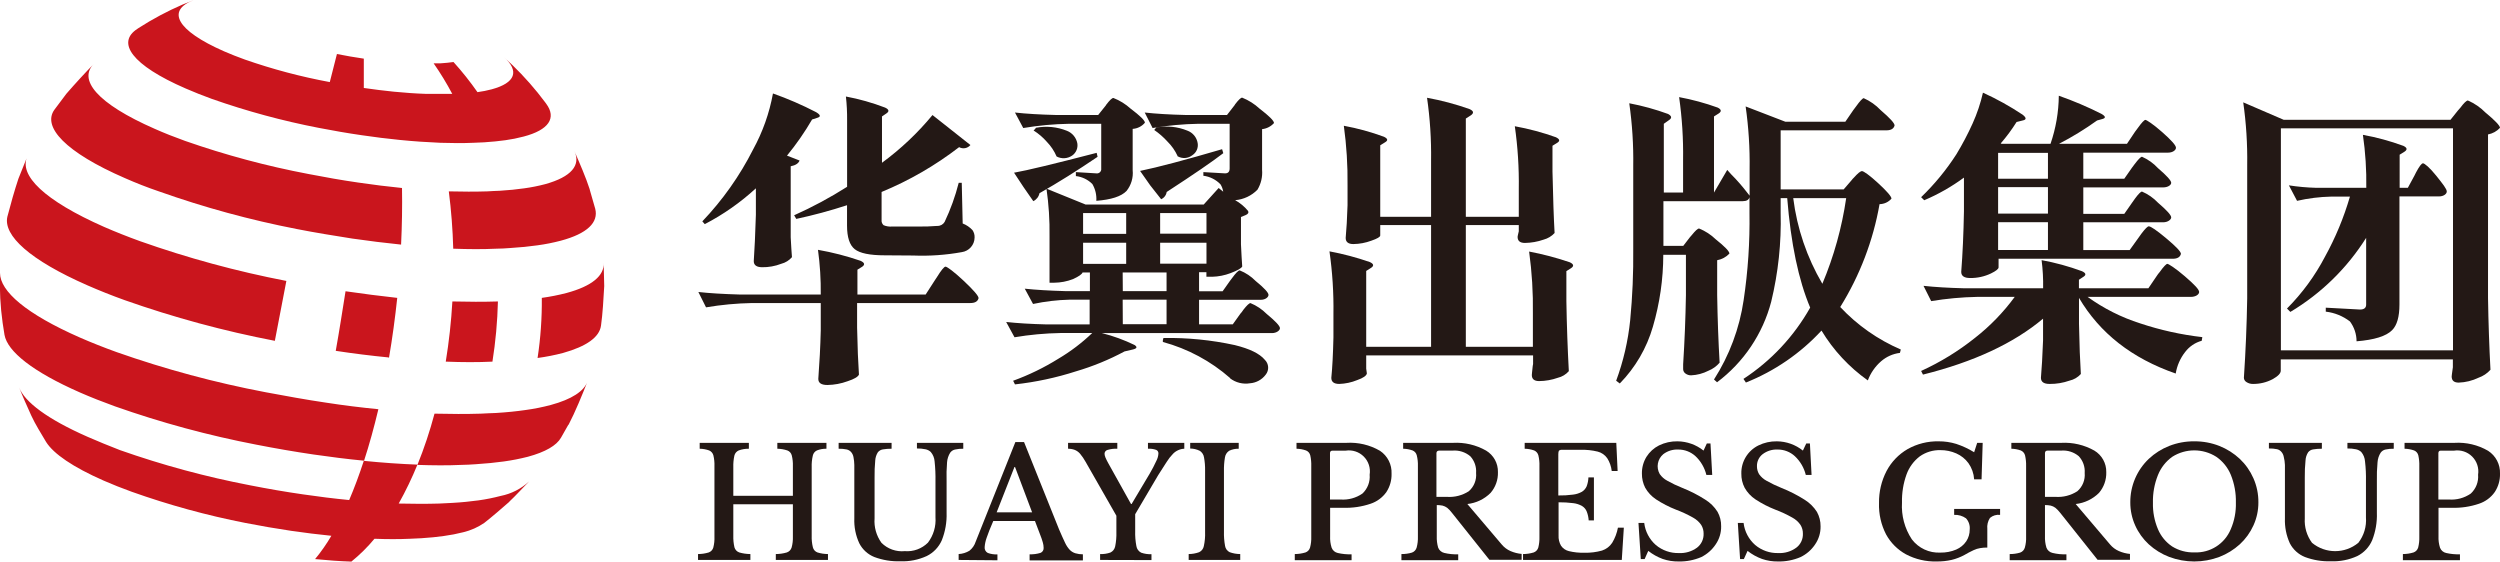
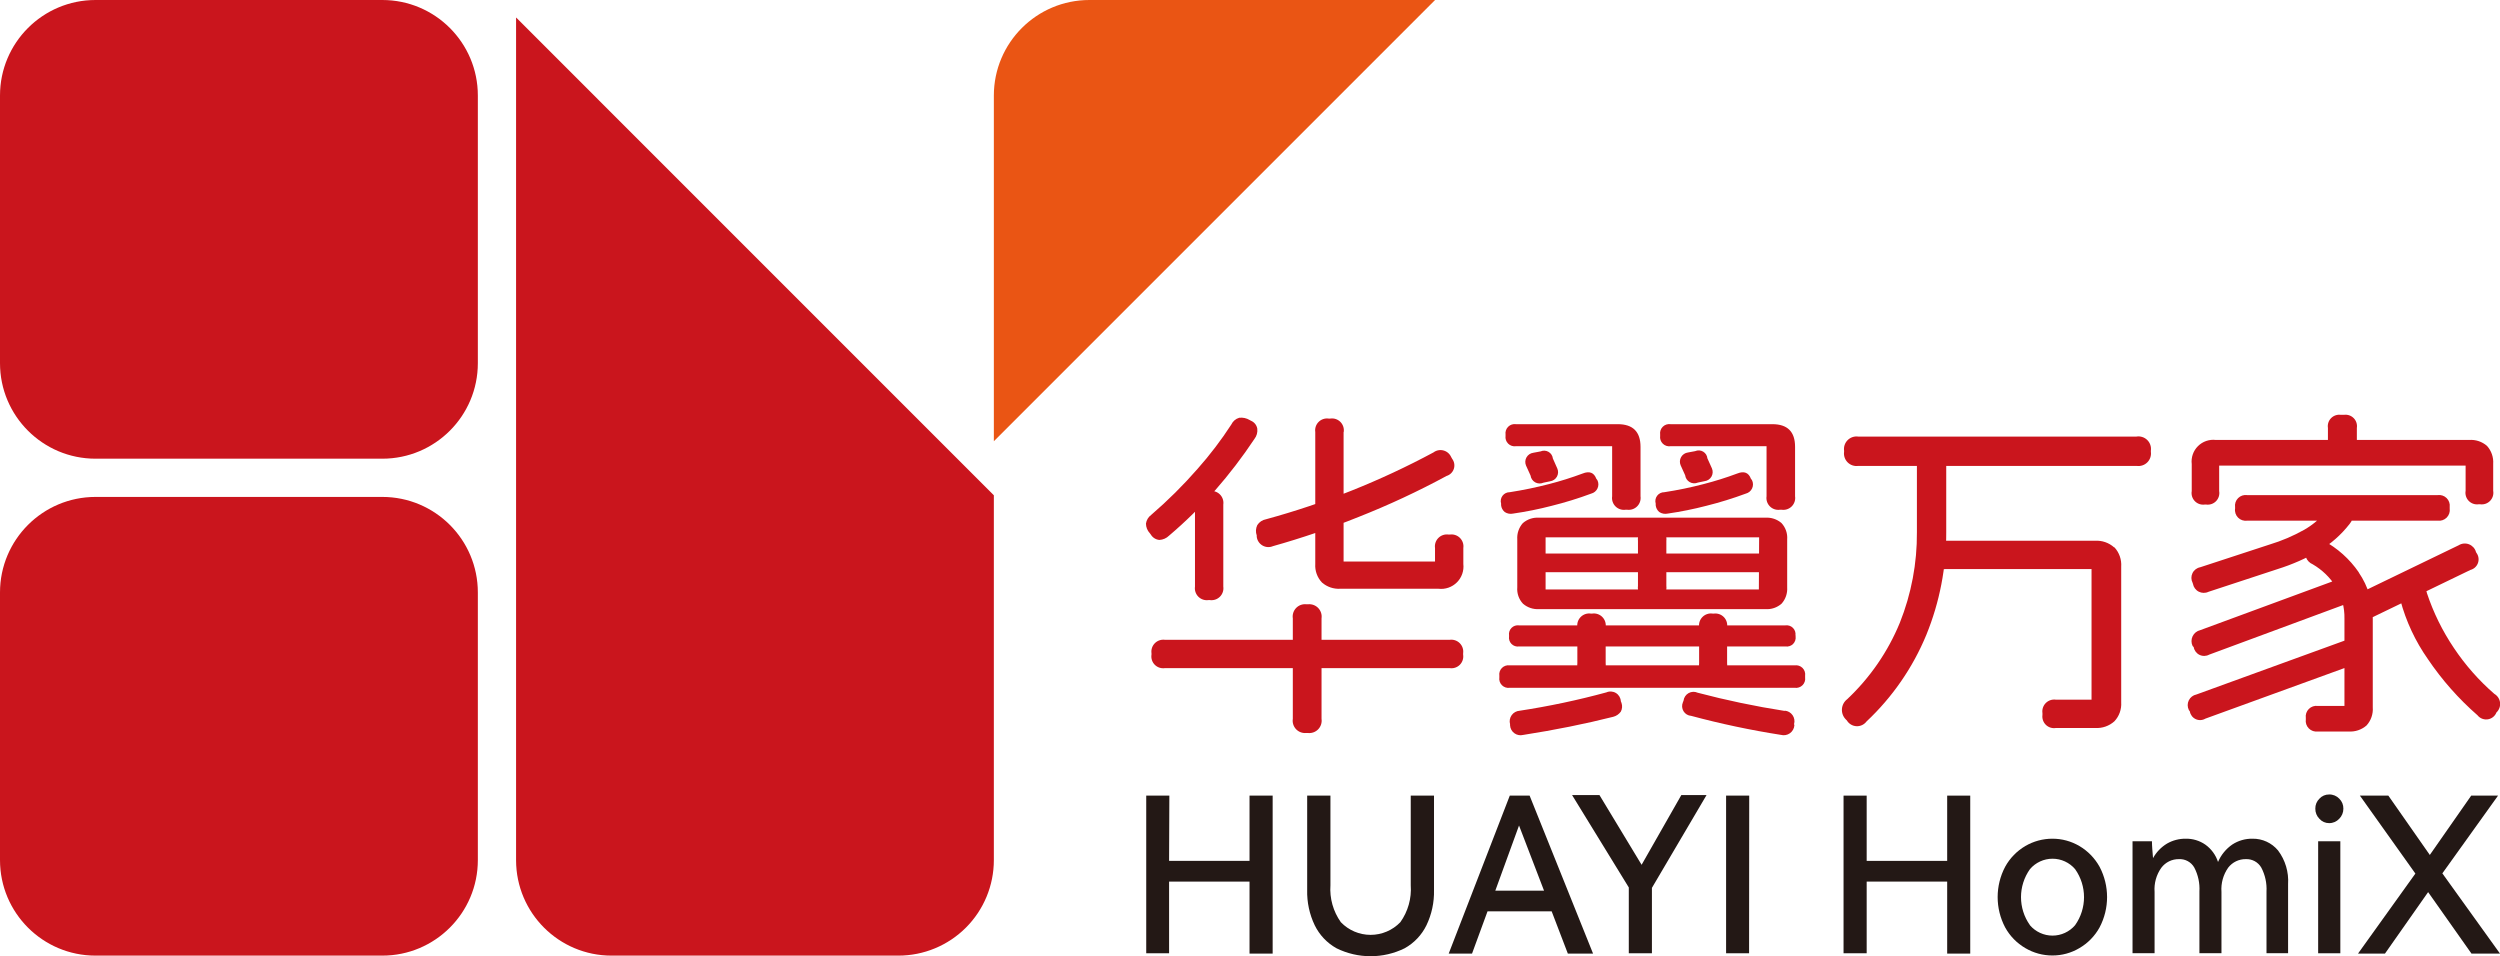
- <svg xmlns="http://www.w3.org/2000/svg" viewBox="0 0 377.67 84.82">
+ <svg xmlns="http://www.w3.org/2000/svg" viewBox="0 0 370.78 141.73">
  <defs>
-     <style>.cls-1{fill:#ca151d;}.cls-2{fill:#231815;}</style>
+     <style>.cls-1{fill:#ca151d;}.cls-2{fill:#ea5514;}.cls-3{fill:#231815;}</style>
  </defs>
  <g id="图层_2" data-name="图层 2">
    <g id="图层_1-2" data-name="图层 1">
-       <path class="cls-1" d="M58.72,54c-2.64-.26-5.33-.59-8-1,.54-3,1-6,1.48-9,2.63.39,5.25.71,7.81,1-.32,3-.73,6.06-1.25,9.08M91.28,43.25l-.09-3.55c.13,1.93-1.75,3.52-5.6,4.56a32.56,32.56,0,0,1-3.74.74,56.6,56.6,0,0,1-.64,9.08,32,32,0,0,0,3.85-.76c3.56-1,5.48-2.38,5.73-4.11s.39-4.17.49-6M74.39,54.64a68.24,68.24,0,0,0,.83-9.1c-2.18.07-4.48.06-6.88,0a87.76,87.76,0,0,1-1,9.09c2.47.1,4.84.11,7.07,0M55,69.59c.78-2.39,1.5-5,2.16-7.77-2.61-.26-5.27-.58-7.95-1-3-.44-6.05-1-9.05-1.56A154.84,154.84,0,0,1,17.64,53.2Q14.7,52.14,12.09,51C3.94,47.42,0,44,0,41.23v.08a43.64,43.64,0,0,0,.4,7.48l.28,1.8c.45,2.5,4.24,5.56,11.42,8.71,1.65.72,3.42,1.42,5.28,2.09a148.71,148.71,0,0,0,21.37,5.79c2.86.56,5.75,1.06,8.61,1.48,2.55.37,5.09.69,7.57.93m22,6.2c.94-.86,2.07-2.13,3-3.06a8.82,8.82,0,0,1-4.3,2.19,28.9,28.9,0,0,1-3.34.67c-1.19.16-2.5.3-3.93.38l-2,.1c-1.94.06-4,.05-6.13,0a52.73,52.73,0,0,0,2.83-5.88c-2.6-.1-5.32-.29-8.1-.57-.7,2.14-1.44,4.12-2.21,5.92-2.28-.22-4.62-.51-7-.86-2.64-.38-5.3-.84-7.94-1.36A136.63,136.63,0,0,1,18.13,68Q15.55,67,13.26,66c-6.1-2.68-9.54-5.28-10.37-7.47.5,1.3,1.27,3,1.84,4.26s1.56,2.83,2.25,4c1.12,1.76,4,3.76,8.69,5.82,1.32.58,2.74,1.14,4.23,1.68A120,120,0,0,0,37.07,79c2.3.45,4.62.85,6.91,1.19,2.05.3,4.09.55,6.08.75a26.89,26.89,0,0,1-2.46,3.52c1.88.19,3.72.32,5.48.38a24.62,24.62,0,0,0,3.49-3.45c1.86.07,3.65.08,5.34,0l1.73-.08c1.25-.08,2.39-.19,3.42-.34A25.34,25.34,0,0,0,70,80.4,9.51,9.51,0,0,0,73.15,79c1.18-.92,2.69-2.23,3.82-3.22M89.09,28.61c-.57-1.78-1.57-4.07-2.32-5.79,1,2.14-.45,3.9-4.41,5a26.71,26.71,0,0,1-3.16.63c-1.12.16-2.36.29-3.72.37-.61,0-1.24.07-1.88.09-1.84.06-3.78.05-5.8,0a86.31,86.31,0,0,1,.67,8.66c2.26.08,4.43.1,6.48,0,.72,0,1.41-.05,2.1-.1,1.51-.09,2.9-.23,4.15-.41a29.18,29.18,0,0,0,3.52-.7c4-1.07,5.72-2.76,5.2-4.82l-.83-2.89m-3.2,35.52c1-1.9,2.08-4.56,2.87-6.56-.52,1.48-2.38,2.71-5.56,3.57a31.24,31.24,0,0,1-3.81.76c-1.36.2-2.85.35-4.49.45-.73,0-1.49.08-2.26.1-2.21.07-4.56.06-7,0a65.59,65.59,0,0,1-2.58,7.74c2.32.08,4.55.1,6.65,0,.73,0,1.45-.06,2.15-.1,1.56-.1,3-.24,4.27-.42A33.07,33.07,0,0,0,79.75,69c2.65-.72,4.33-1.7,5-2.88l1.1-1.94M41.53,51.44c.57-3,1.15-6,1.73-9a153.77,153.77,0,0,1-22.09-6c-1.91-.69-3.74-1.42-5.44-2.16-9.06-4-12.9-7.8-11.61-10.62L2.78,27c-.57,1.7-1.22,4-1.67,5.75-.63,2.83,3.38,6.53,12.11,10.36,1.76.77,3.63,1.52,5.61,2.23a157.86,157.86,0,0,0,22.7,6.15M60.59,37c.14-2.94.19-5.82.14-8.6-2.17-.22-4.38-.49-6.6-.82-2.5-.36-5-.8-7.51-1.29a129.58,129.58,0,0,1-18.65-5c-1.62-.58-3.16-1.19-4.6-1.83-8.7-3.81-11.69-7.46-9.11-9.89-1.32,1.33-3,3.17-4.23,4.59l-1.8,2.4C6.34,19.15,9.86,23,18.9,26.92c1.61.71,3.33,1.39,5.13,2A145,145,0,0,0,44.84,34.6c2.79.55,5.6,1,8.38,1.44,2.49.36,5,.67,7.37.91M77.44,9.86,76.12,8.62c2.38,2.12,1.75,3.9-1.83,4.87a17.17,17.17,0,0,1-2.16.43,46.32,46.32,0,0,0-3.62-4.55c-.61.09-1.28.15-2,.2l-1,0a43.85,43.85,0,0,1,2.81,4.61c-1.26,0-2.59,0-4,0-1.55-.05-3.18-.17-4.84-.33-1.48-.15-3-.34-4.52-.56,0-1.57,0-3.05,0-4.43-1.35-.2-2.71-.43-4.06-.7-.35,1.32-.71,2.74-1.08,4.24A87.23,87.23,0,0,1,37,9c-1.11-.4-2.17-.82-3.16-1.25-7.22-3.17-8.7-6.17-4.6-7.72L27.6.68a46.35,46.35,0,0,0-6.66,3.55l-.19.13c-3.21,2.08-.83,5.48,7.28,9q1.88.82,4,1.59a114,114,0,0,0,16.14,4.37c2.16.42,4.34.8,6.5,1.11,1.93.29,3.84.52,5.72.71,2.1.21,4.15.35,6.12.43,1.75.06,3.43.07,5,0l1.63-.07c1.18-.08,2.25-.18,3.22-.32a22.81,22.81,0,0,0,2.74-.55c3.82-1,5-2.81,3.42-4.95l-.13-.18a46.64,46.64,0,0,0-5-5.69" />
-       <path class="cls-2" d="M125,58.16c-.92,0-1.38-.3-1.38-.92.18-2.4.31-4.84.37-7.3V45.78h-10.4a46.7,46.7,0,0,0-6.93.65l-1.16-2.32c1.7.19,3.74.31,6.15.38h12.34a45.94,45.94,0,0,0-.42-6.75A42.08,42.08,0,0,1,130,39.4c.61.28.7.57.27.88l-.74.46v3.75h10.31l1.34-2.08c.09-.13.22-.31.37-.56.65-1.05,1.08-1.57,1.29-1.57s1.22.71,2.73,2.13,2.26,2.29,2.26,2.63c-.12.49-.53.74-1.24.74H129.48v3.7c.06,3,.16,5.36.28,7.11q-.22.51-1.71,1A9.26,9.26,0,0,1,125,58.16Zm-9.84-17.79c-.86,0-1.29-.31-1.29-.92q.18-2.6.32-7v-4a35.81,35.81,0,0,1-7.72,5.41l-.37-.42a45.49,45.49,0,0,0,7.67-10.86,28,28,0,0,0,3-8.46,51.26,51.26,0,0,1,6.51,2.82q1,.6.24.84l-.84.27a41.28,41.28,0,0,1-3.79,5.46l1.9.74c-.16.43-.6.72-1.34.87v9.29c0,.37,0,.85,0,1.44.07,1.32.13,2.31.19,3a3.18,3.18,0,0,1-1.62,1A7.73,7.73,0,0,1,115.11,40.37Zm18.49-1.8q-3.37,0-4.53-.93c-.77-.61-1.16-1.8-1.16-3.55V31a75.83,75.83,0,0,1-7.67,2.07l-.32-.55a62.37,62.37,0,0,0,8-4.3V18.19a29.91,29.91,0,0,0-.18-3.61,34.25,34.25,0,0,1,5.91,1.67c.59.27.67.57.23.87l-.69.47v7a42.4,42.4,0,0,0,7.63-7.21l5.73,4.53a1.36,1.36,0,0,1-1.71.32A51.1,51.1,0,0,1,133.18,29v4.21a.93.93,0,0,0,.3.81,2.69,2.69,0,0,0,1.32.2h3.7a29.91,29.91,0,0,0,3.09-.09,1.23,1.23,0,0,0,1.11-.6,32.17,32.17,0,0,0,2.13-5.91h.46l.14,6.14a4,4,0,0,1,1.48,1,1.81,1.81,0,0,1,.32,1.11,2.25,2.25,0,0,1-1.94,2.22,33.58,33.58,0,0,1-7.35.51Z" />
-       <path class="cls-2" d="M153.33,58.07l-.28-.55a36.5,36.5,0,0,0,6.84-3.33A28.09,28.09,0,0,0,165,50.31h-4.81a46.64,46.64,0,0,0-6.93.64L152,48.64q2.53.28,6.14.37h6.47V45.27H161.6a30.07,30.07,0,0,0-5.54.65l-1.25-2.31q2.53.27,6.15.37h3.69V41.16h-1.11c-.09.27-.57.6-1.43,1a8.09,8.09,0,0,1-2.86.55h-.7v-7a45.27,45.27,0,0,0-.46-7.21L164,30.9h17.84l2.26-2.5.69.56a3,3,0,0,0-.41-1.11,4.34,4.34,0,0,0-2.59-1.3V26l3.28.19c.46,0,.69-.25.69-.74V18.7h-4.71a46.64,46.64,0,0,0-6.93.64L172.93,17q2.53.28,6.14.37h6.29l1-1.29a1.61,1.61,0,0,0,.23-.33c.49-.64.85-1,1.06-1a8.6,8.6,0,0,1,2.64,1.67c1.45,1.11,2.17,1.83,2.17,2.17a2.83,2.83,0,0,1-1.8.92v6.15a5,5,0,0,1-.7,3,5.33,5.33,0,0,1-3.37,1.58,6.77,6.77,0,0,1,1.94,1.61c.16.28,0,.5-.37.65l-.69.28v2.59c0,.4,0,.91,0,1.52.07,1.48.13,2.61.19,3.37-.15.28-.74.61-1.76,1a8.41,8.41,0,0,1-2.77.55h-.88v-.69h-1.11V44h3.56l1.11-1.57a3.91,3.91,0,0,1,.32-.42c.56-.77.94-1.16,1.16-1.16a7,7,0,0,1,2.4,1.6c1.3,1.06,1.94,1.76,1.94,2.1s-.47.74-1.15.74h-9.34V49h5.09l1.15-1.61a4.11,4.11,0,0,0,.46-.6c.53-.68.88-1,1.07-1a7.47,7.47,0,0,1,2.45,1.64c1.32,1.09,2,1.81,2,2.15s-.52.74-1.2.74H166.46a25.6,25.6,0,0,1,4.94,1.8c.46.31.36.54-.32.69l-1.2.28a38.53,38.53,0,0,1-7.31,3A47,47,0,0,1,153.33,58.07Zm2.77-27.68-1.48-2.13-1.43-2.17q2.91-.51,12.48-3l.14.6q-4.58,3.11-8.78,5.5A1.7,1.7,0,0,1,156.1,30.39Zm9.52-.05a4.45,4.45,0,0,0-.6-2.54,4.17,4.17,0,0,0-2.49-1.2V26l3.09.19a.65.65,0,0,0,.74-.74V18.7h-4.85a46.64,46.64,0,0,0-6.93.64L153.33,17q2.53.28,6.15.37h6.42l1-1.25a1.48,1.48,0,0,0,.23-.32c.5-.65.85-1,1.07-1a8.49,8.49,0,0,1,2.61,1.62c1.43,1.08,2.15,1.78,2.15,2.12a2.64,2.64,0,0,1-1.85.93v6.24a4.33,4.33,0,0,1-.93,3.14C169.38,29.68,167.87,30.16,165.62,30.34Zm-6-6.7a7.33,7.33,0,0,0-1.48-2.22,9.08,9.08,0,0,0-2-1.71l.19-.18.18-.23a8.32,8.32,0,0,1,4.67.46,2.54,2.54,0,0,1,1.57,1.89,1.88,1.88,0,0,1-.78,1.85A2.27,2.27,0,0,1,159.62,23.64Zm4,11.69h6.51V32.19h-6.51Zm0,4.53h6.51V36.67h-6.51Zm6,4.12h6.61V41.16H169.6Zm0,5h6.61V45.27H169.6Zm5.78-18.9L173.76,28l-1.53-2.18q4-.82,12.39-3.28l.18.6Q182.4,25,176.25,29A1.44,1.44,0,0,1,175.38,30.11Zm2.49-6.52a7.32,7.32,0,0,0-1.52-2.17,11.3,11.3,0,0,0-2-1.75l.14-.19.18-.18a8.24,8.24,0,0,1,4.67.46,2.42,2.42,0,0,1,1.57,1.89,1.81,1.81,0,0,1-.78,1.81A2,2,0,0,1,177.87,23.59Zm-2.63,11.74h7V32.19h-7Zm0,4.53h7V36.67h-7Zm10.58,17.29a25.55,25.55,0,0,0-10.17-5.46l0-.27.09-.33a47.08,47.08,0,0,1,10.77,1.07q3.38.83,4.53,2.21a1.67,1.67,0,0,1,.14,2.27,3.26,3.26,0,0,1-2.36,1.29A3.91,3.91,0,0,1,185.82,57.15Z" />
-       <path class="cls-2" d="M202.32,58c-.8,0-1.2-.31-1.2-.92q.23-2.27.32-6.11V47.44a60.46,60.46,0,0,0-.6-9.47,42.08,42.08,0,0,1,6.1,1.62c.59.27.65.57.19.87l-.74.47V52.39h9.8V34h-7.68v1.57c0,.22-.44.48-1.34.79a8.08,8.08,0,0,1-2.72.51c-.77,0-1.16-.31-1.16-.93.12-1.29.22-2.94.28-4.94v-3a60.63,60.63,0,0,0-.56-9,36.76,36.76,0,0,1,6.06,1.66c.58.28.65.55.18.83l-.74.46V32.75h7.68V24.24a60.29,60.29,0,0,0-.61-9.47A41.14,41.14,0,0,1,222,16.48c.61.27.69.58.23.92l-.79.51V32.75h8V28.54a60.46,60.46,0,0,0-.6-9.47,39.46,39.46,0,0,1,6.2,1.66c.58.28.66.55.23.83l-.74.46v3.89q.13,6,.32,9.29a3.47,3.47,0,0,1-1.66,1,8.94,8.94,0,0,1-2.82.5c-.74,0-1.11-.3-1.11-.92,0-.12.06-.28.09-.46a2.87,2.87,0,0,1,.09-.37V34h-8V52.39h10.13v-5A61.71,61.71,0,0,0,231,38a44.94,44.94,0,0,1,6.14,1.62c.59.27.66.57.23.87l-.74.47v4.52c.06,3.73.19,7.26.37,10.59a3.16,3.16,0,0,1-1.66,1,8.65,8.65,0,0,1-2.82.5c-.74,0-1.11-.3-1.11-.92,0-.22.06-.53.09-.92s.06-.53.1-.74v-1.3H206.39v1c0,.31,0,.65,0,1a7.17,7.17,0,0,0,.1.73c-.07.34-.55.68-1.46,1A7.82,7.82,0,0,1,202.32,58Z" />
-       <path class="cls-2" d="M244.7,57.93l-.55-.41a37.33,37.33,0,0,0,2.12-9.15,101,101,0,0,0,.46-10.77V25.07a60.46,60.46,0,0,0-.6-9.47A37.09,37.09,0,0,1,252,17.22c.55.31.6.61.14.92l-.79.56V29.09h2.91V24.15a60.69,60.69,0,0,0-.6-9.48,37.45,37.45,0,0,1,5.82,1.58c.56.27.62.57.19.87l-.74.47v11.5l2-3.42c.4.47.82.91,1.25,1.34.93,1,1.63,1.9,2.13,2.55v-4a60.6,60.6,0,0,0-.6-9.48l6,2.31h9.06l1.2-1.75.42-.56c.59-.83,1-1.25,1.16-1.25a8,8,0,0,1,2.56,1.81q2.1,1.8,2.1,2.31c-.12.49-.54.74-1.24.74H269v8.92h9.52l1.2-1.39a2.3,2.3,0,0,1,.33-.37c.61-.68,1-1,1.24-1s1.13.61,2.45,1.83,2,2,2,2.33a2.42,2.42,0,0,1-1.8.83A43.72,43.72,0,0,1,278,46.38a27.31,27.31,0,0,0,9.15,6.42l-.13.51a5.35,5.35,0,0,0-2.85,1.27,7.13,7.13,0,0,0-2,2.89,25.15,25.15,0,0,1-7-7.53,31.36,31.36,0,0,1-11.42,7.85l-.37-.55a31.07,31.07,0,0,0,10.08-10.77q-2.64-6.24-3.47-16.54H269v2.22a51.35,51.35,0,0,1-1.43,13.44,22.28,22.28,0,0,1-8.18,12.16l-.46-.42a30.44,30.44,0,0,0,4.48-12,80.46,80.46,0,0,0,.88-13.21V29.79q-.15.6-1,.6h-12v6.75h3l1-1.3a2.7,2.7,0,0,0,.28-.32c.53-.65.89-1,1.11-1a7.84,7.84,0,0,1,2.52,1.64c1.37,1.09,2.06,1.81,2.06,2.15a3.37,3.37,0,0,1-1.85,1v5.27c.06,3.6.18,7,.37,10.21A4.39,4.39,0,0,1,258.1,56a6.35,6.35,0,0,1-2.63.7,1.39,1.39,0,0,1-.86-.28.82.82,0,0,1-.34-.65c0-.18,0-.43,0-.74q.33-5.22.42-10.44v-6.1h-3.42a38.88,38.88,0,0,1-1.57,10.86A20.35,20.35,0,0,1,244.7,57.93Zm30.6-15.06a53.11,53.11,0,0,0,3.6-12.94h-8A33.86,33.86,0,0,0,275.3,42.87Z" />
-       <path class="cls-2" d="M297.62,42c-.89,0-1.34-.31-1.34-.93q.32-4.16.41-9.15V26.83a29.58,29.58,0,0,1-6,3.42l-.47-.46a36.25,36.25,0,0,0,5.32-6.47A43.58,43.58,0,0,0,298,18.65,24.43,24.43,0,0,0,299.56,14a42.54,42.54,0,0,1,6,3.33c.58.46.6.75,0,.87l-.92.23a25.9,25.9,0,0,1-2.4,3.24l.14.05h7.39a23,23,0,0,0,1.25-7.26,53.69,53.69,0,0,1,6.42,2.73c.65.37.71.63.19.78l-.83.23a46.68,46.68,0,0,1-5.74,3.52h10.26l1.21-1.81.41-.55c.59-.83,1-1.25,1.16-1.25s1.15.62,2.54,1.85,2.08,2,2.08,2.36-.49.74-1.2.74H314.72V27h6.19l1.16-1.66.41-.55q.84-1.11,1.11-1.11A7.28,7.28,0,0,1,326,25.4c1.33,1.14,2,1.88,2,2.22s-.52.69-1.2.69H314.72v4h6.19l1.16-1.66a8,8,0,0,0,.46-.65c.52-.71.88-1.06,1.06-1.06A7.28,7.28,0,0,1,326,30.62c1.33,1.14,2,1.88,2,2.22s-.52.74-1.2.74H314.72v4.2h7L323,36c.12-.16.29-.39.5-.7q.84-1.11,1.11-1.11c.31,0,1.2.61,2.66,1.83s2.2,2,2.2,2.33c-.13.5-.54.74-1.25.74h-26.3v1.3c0,.24-.39.55-1.15.92A7.1,7.1,0,0,1,297.62,42Zm12,16c-.87,0-1.3-.31-1.3-.93.12-1.38.23-3.26.32-5.64V48.14Q302,53.72,290.5,56.59l-.28-.55a38.83,38.83,0,0,0,8.14-5,31.47,31.47,0,0,0,6-6.19h-5.69a48,48,0,0,0-6.93.64l-1.16-2.31q2.55.28,6.15.37h11.92a28.75,28.75,0,0,0-.23-4.25,36.38,36.38,0,0,1,6.1,1.67c.59.27.67.55.24.83l-.7.46v1.29h10.49l1.25-1.84a4.59,4.59,0,0,1,.46-.61c.59-.83,1-1.24,1.16-1.24s1.18.62,2.63,1.87,2.17,2,2.17,2.38-.53.74-1.24.74H315.37a28.09,28.09,0,0,0,7.94,4,46.35,46.35,0,0,0,9.39,2.08l-.09.55a4.7,4.7,0,0,0-2.5,1.69,7.15,7.15,0,0,0-1.43,3.26Q318.78,53,314.07,45v3.92c.06,3.18.16,5.7.28,7.58a3.27,3.27,0,0,1-1.71,1A8.77,8.77,0,0,1,309.64,58Zm-7.77-31h7.53V23.09h-7.53Zm0,5.27h7.53v-4h-7.53Zm0,5.5h7.53v-4.2h-7.53Z" />
-       <path class="cls-2" d="M340.37,58a1.73,1.73,0,0,1-1-.28.78.78,0,0,1-.39-.64q.4-6,.5-12V24.94a60.6,60.6,0,0,0-.6-9.48L345,18.1h25.19l1.15-1.44a3.87,3.87,0,0,1,.33-.37c.55-.74.94-1.11,1.15-1.11A8.44,8.44,0,0,1,375.47,17c1.46,1.2,2.2,2,2.2,2.31a3.29,3.29,0,0,1-1.81,1V45c.06,3.82.19,7.44.37,10.86a4.32,4.32,0,0,1-1.8,1.2,7.46,7.46,0,0,1-3,.74c-.71,0-1.06-.31-1.06-.93,0-.18.06-.43.09-.74s.06-.46.09-.64v-1.2h-26V56c0,.4-.41.83-1.24,1.29A6.25,6.25,0,0,1,340.37,58Zm4.2-5.08h26V19.39h-26ZM356,51.56a5,5,0,0,0-1-3,7.38,7.38,0,0,0-3.65-1.48v-.6l5.17.28c.62,0,.93-.25.93-.74V35.93A34.31,34.31,0,0,1,346,47.12l-.51-.51a32.35,32.35,0,0,0,5.73-7.81A44.54,44.54,0,0,0,355,29.7h-2.82a25.72,25.72,0,0,0-5.17.64L345.78,28a31.64,31.64,0,0,0,4.06.37h7.63a50.15,50.15,0,0,0-.51-8,36.74,36.74,0,0,1,6.1,1.66c.59.28.65.57.19.88l-.74.46v5h1.24l1-1.85a3.8,3.8,0,0,0,.23-.46c.49-.92.84-1.39,1.06-1.39s1,.63,2,1.88,1.59,2,1.59,2.38-.5.74-1.15.74h-6V46c0,1.85-.37,3.14-1.11,3.88C360.47,50.79,358.69,51.34,356,51.56Z" />
-       <path class="cls-2" d="M105.45,84.59V83.7a5.64,5.64,0,0,0,1.61-.24,1.1,1.1,0,0,0,.7-.75,5.65,5.65,0,0,0,.17-1.63V70.41a6,6,0,0,0-.16-1.62,1.12,1.12,0,0,0-.63-.74,4.41,4.41,0,0,0-1.44-.26V66.9h7.43v.89a4.25,4.25,0,0,0-1.52.25,1.14,1.14,0,0,0-.67.79,7.33,7.33,0,0,0-.16,1.75V74.9h9V70.41a5.89,5.89,0,0,0-.17-1.62,1.07,1.07,0,0,0-.66-.74,5,5,0,0,0-1.52-.26V66.9h7.42v.89a3.74,3.74,0,0,0-1.43.25,1.12,1.12,0,0,0-.63.79,6.74,6.74,0,0,0-.17,1.75V80.92a6.47,6.47,0,0,0,.18,1.76,1.1,1.1,0,0,0,.7.78,5.52,5.52,0,0,0,1.58.24v.89h-7.88V83.7a6,6,0,0,0,1.66-.24,1.14,1.14,0,0,0,.73-.75,5.52,5.52,0,0,0,.19-1.63v-4.9h-9v4.74a7,7,0,0,0,.17,1.76,1.14,1.14,0,0,0,.74.78,6.2,6.2,0,0,0,1.67.24v.89Z" />
-       <path class="cls-2" d="M143,72.71v4.76a10.32,10.32,0,0,1-.72,4.14A4.81,4.81,0,0,1,140,84a8.75,8.75,0,0,1-4,.79,10.21,10.21,0,0,1-3.91-.64,4.38,4.38,0,0,1-2.28-2.08,8.19,8.19,0,0,1-.75-3.78V72.14c0-.77,0-1.4,0-1.9a6.73,6.73,0,0,0-.13-1.2,1.61,1.61,0,0,0-.33-.72,1.24,1.24,0,0,0-.68-.42,5.36,5.36,0,0,0-1.23-.11V66.9h8v.89a7.21,7.21,0,0,0-1.32.1,1.21,1.21,0,0,0-.75.43,2.61,2.61,0,0,0-.4,1.24,23.39,23.39,0,0,0-.1,2.58V78.3A5.58,5.58,0,0,0,133.16,82a4.37,4.37,0,0,0,3.52,1.26,4.45,4.45,0,0,0,3.5-1.28,5.65,5.65,0,0,0,1.14-3.84V72.71a24,24,0,0,0-.13-3,2.47,2.47,0,0,0-.58-1.43,1.61,1.61,0,0,0-.8-.41,5.77,5.77,0,0,0-1.29-.12V66.9h7v.89a5.22,5.22,0,0,0-1.25.12,1.22,1.22,0,0,0-.73.48,3.19,3.19,0,0,0-.47,1.44A25.54,25.54,0,0,0,143,72.71Z" />
-       <path class="cls-2" d="M144.82,84.59V83.7a3.53,3.53,0,0,0,1.63-.5,2.83,2.83,0,0,0,.94-1.36l6-15.06h1.31L160,80c.35.82.65,1.47.9,2a4.09,4.09,0,0,0,.73,1.09,2,2,0,0,0,.82.49,4,4,0,0,0,1.14.16v.92h-8.05v-.92a5,5,0,0,0,1.65-.22.75.75,0,0,0,.47-.74,3,3,0,0,0-.13-.86,12.06,12.06,0,0,0-.42-1.21l-.76-2h-6.3c-.46,1.06-.79,1.9-1,2.53a5.23,5.23,0,0,0-.3,1.4.89.89,0,0,0,.47.89,3.63,3.63,0,0,0,1.46.22v.89Zm5.74-7.19h5.36l-2.58-6.85h-.09Z" />
-       <path class="cls-2" d="M166.19,84.59V83.7a4.13,4.13,0,0,0,1.56-.23,1.32,1.32,0,0,0,.72-.94,9.45,9.45,0,0,0,.18-2.14V77.91L164,69.77a7.52,7.52,0,0,0-.84-1.23,2.11,2.11,0,0,0-.81-.58,2.86,2.86,0,0,0-1-.17V66.9h7.44v.89a4.33,4.33,0,0,0-1.48.18.6.6,0,0,0-.45.58,1.62,1.62,0,0,0,.14.57,8.83,8.83,0,0,0,.41.83l3.45,6.19h.09l2.74-4.6a20.93,20.93,0,0,0,1-1.92,2.72,2.72,0,0,0,.31-1.09.56.56,0,0,0-.34-.57,3.2,3.2,0,0,0-1.24-.17V66.9h5.49v.89A2.35,2.35,0,0,0,178,68a2.49,2.49,0,0,0-.82.58,7.2,7.2,0,0,0-.94,1.21c-.35.52-.77,1.2-1.28,2l-3.47,5.89v2.55a10.44,10.44,0,0,0,.18,2.26,1.34,1.34,0,0,0,.72,1,4.13,4.13,0,0,0,1.56.23v.89Z" />
-       <path class="cls-2" d="M179.57,84.59V83.7a4.71,4.71,0,0,0,1.58-.28,1.28,1.28,0,0,0,.71-.92,8.42,8.42,0,0,0,.19-2.11V71.1a9.94,9.94,0,0,0-.16-2,1.42,1.42,0,0,0-.65-1,3.3,3.3,0,0,0-1.44-.34V66.9h7.33v.89a3.1,3.1,0,0,0-1.45.31,1.47,1.47,0,0,0-.63,1,11,11,0,0,0-.15,2.1v9.1a10.39,10.39,0,0,0,.17,2.18,1.26,1.26,0,0,0,.7.94,4.73,4.73,0,0,0,1.59.28v.89Z" />
-       <path class="cls-2" d="M210.22,71.56a4.82,4.82,0,0,1-.78,2.77,4.77,4.77,0,0,1-2.39,1.77,11.64,11.64,0,0,1-4.11.61h-2V81a5,5,0,0,0,.23,1.75,1.28,1.28,0,0,0,.93.79,8.21,8.21,0,0,0,2.08.2v.89h-8.58V83.7a5.64,5.64,0,0,0,1.61-.24,1.1,1.1,0,0,0,.7-.75,5.58,5.58,0,0,0,.18-1.63V70.41a6.5,6.5,0,0,0-.15-1.62,1.06,1.06,0,0,0-.64-.74,4.52,4.52,0,0,0-1.44-.26V66.9h7.53a9,9,0,0,1,5.08,1.2A3.94,3.94,0,0,1,210.22,71.56Zm-9.3-3.1v7h1.58a5.14,5.14,0,0,0,3.32-.9,3.48,3.48,0,0,0,1.09-2.85,3.17,3.17,0,0,0-3.63-3.63h-1.95C201.05,68.07,200.92,68.2,200.92,68.46Z" />
-       <path class="cls-2" d="M226.29,71.33a4.56,4.56,0,0,1-1.11,3.13,5.81,5.81,0,0,1-3.51,1.68l5.19,6.11a3.6,3.6,0,0,0,1.33,1,5.61,5.61,0,0,0,1.68.43v.89H225l-5.66-7.1a4.48,4.48,0,0,0-.72-.76,2,2,0,0,0-.7-.33,4.45,4.45,0,0,0-.87-.08V81a5.51,5.51,0,0,0,.21,1.73,1.31,1.31,0,0,0,.92.8,7.89,7.89,0,0,0,2.11.21v.89h-8.58V83.7a5.32,5.32,0,0,0,1.59-.22,1.13,1.13,0,0,0,.71-.76,5.6,5.6,0,0,0,.19-1.64V70.41a5.89,5.89,0,0,0-.17-1.62,1.07,1.07,0,0,0-.63-.74,4.39,4.39,0,0,0-1.43-.26V66.9h7.53a9.1,9.1,0,0,1,5,1.17A3.69,3.69,0,0,1,226.29,71.33ZM217,68.46v6.6h1.58a5.41,5.41,0,0,0,3.31-.85,3.26,3.26,0,0,0,1.1-2.76,3.35,3.35,0,0,0-.88-2.53,3.7,3.7,0,0,0-2.66-.85h-2C217.16,68.07,217,68.2,217,68.46Z" />
-       <path class="cls-2" d="M235.41,68.6v6.25a15,15,0,0,0,2.22-.13,3.57,3.57,0,0,0,1.35-.43,1.83,1.83,0,0,0,.72-.84,4.29,4.29,0,0,0,.26-1.33h.83v6.5H240a4.46,4.46,0,0,0-.29-1.33,1.7,1.7,0,0,0-.7-.84,3.45,3.45,0,0,0-1.34-.44,16.55,16.55,0,0,0-2.22-.13v5a2.81,2.81,0,0,0,.37,1.56,2,2,0,0,0,1.2.82,8.77,8.77,0,0,0,2.31.24,8.89,8.89,0,0,0,2.69-.33A2.94,2.94,0,0,0,243.55,82a6.94,6.94,0,0,0,.87-2.29h.89L245,84.59H230.08V83.7a5.7,5.7,0,0,0,1.61-.24,1.12,1.12,0,0,0,.7-.75,6,6,0,0,0,.17-1.63V70.41a6,6,0,0,0-.16-1.62,1.12,1.12,0,0,0-.63-.74,4.52,4.52,0,0,0-1.44-.26V66.9h13.84l.2,4.25h-.89a4.49,4.49,0,0,0-.68-1.93,2.5,2.5,0,0,0-1.45-1,9.76,9.76,0,0,0-2.56-.27H236a.73.73,0,0,0-.49.12C235.45,68.19,235.41,68.35,235.41,68.6Z" />
-       <path class="cls-2" d="M247.87,84.46,247.52,79h.87a5.26,5.26,0,0,0,1.75,3.33,5.21,5.21,0,0,0,3.49,1.22,4.27,4.27,0,0,0,2.73-.81,2.55,2.55,0,0,0,1-2.11A2.45,2.45,0,0,0,257,79.3a3.62,3.62,0,0,0-1.24-1.11,18.09,18.09,0,0,0-2.58-1.2,16.3,16.3,0,0,1-3-1.55,5.17,5.17,0,0,1-1.64-1.75,4.6,4.6,0,0,1-.5-2.15,4.68,4.68,0,0,1,.69-2.53,4.76,4.76,0,0,1,1.89-1.72,6.11,6.11,0,0,1,2.8-.62,6.41,6.41,0,0,1,3.93,1.4l.5-1.08h.55l.26,4.76h-.88a5.78,5.78,0,0,0-1.65-2.84,3.83,3.83,0,0,0-2.6-1,3.45,3.45,0,0,0-2.26.7,2.38,2.38,0,0,0-.54,3,3.21,3.21,0,0,0,1.12,1,18.2,18.2,0,0,0,2.26,1.08,20.34,20.34,0,0,1,3.5,1.79,5.75,5.75,0,0,1,1.85,1.83,4.29,4.29,0,0,1,.55,2.19,4.66,4.66,0,0,1-.82,2.73A5.63,5.63,0,0,1,257,84.16a8.23,8.23,0,0,1-3.41.66,7.13,7.13,0,0,1-2.41-.38A7.91,7.91,0,0,1,249,83.22l-.55,1.24Z" />
-       <path class="cls-2" d="M262.87,84.46,262.53,79h.87a5.26,5.26,0,0,0,1.75,3.33,5.19,5.19,0,0,0,3.49,1.22,4.24,4.24,0,0,0,2.72-.81,2.53,2.53,0,0,0,1-2.11A2.45,2.45,0,0,0,272,79.3a3.53,3.53,0,0,0-1.24-1.11,17.88,17.88,0,0,0-2.57-1.2,16.1,16.1,0,0,1-3-1.55,5.14,5.14,0,0,1-1.63-1.75,4.49,4.49,0,0,1-.5-2.15,4.63,4.63,0,0,1,2.58-4.25,6.1,6.1,0,0,1,2.79-.62,6.37,6.37,0,0,1,3.93,1.4l.51-1.08h.55l.25,4.76h-.87a5.79,5.79,0,0,0-1.66-2.84,3.8,3.8,0,0,0-2.59-1,3.48,3.48,0,0,0-2.27.7,2.23,2.23,0,0,0-.86,1.82,2.29,2.29,0,0,0,.32,1.2,3.26,3.26,0,0,0,1.13,1,18.67,18.67,0,0,0,2.25,1.08,20.87,20.87,0,0,1,3.51,1.79,5.86,5.86,0,0,1,1.85,1.83,4.39,4.39,0,0,1,.55,2.19,4.66,4.66,0,0,1-.83,2.73A5.5,5.5,0,0,1,272,84.16a8.2,8.2,0,0,1-3.41.66,7.11,7.11,0,0,1-2.4-.38A7.77,7.77,0,0,1,264,83.22l-.56,1.24Z" />
-       <path class="cls-2" d="M292.57,84.82a9.42,9.42,0,0,1-4.64-1.08,7.59,7.59,0,0,1-3-3A9.63,9.63,0,0,1,283.86,76,10.14,10.14,0,0,1,285,71.15a8.32,8.32,0,0,1,3.17-3.3,9.19,9.19,0,0,1,4.7-1.18,8.91,8.91,0,0,1,2.66.39,12.81,12.81,0,0,1,2.7,1.26l.46-1.42h.83l-.17,5.51h-1.12a4.75,4.75,0,0,0-.86-2.44,4.52,4.52,0,0,0-1.83-1.47,5.84,5.84,0,0,0-2.41-.5,5.19,5.19,0,0,0-3.11.94,6,6,0,0,0-2,2.72,11.68,11.68,0,0,0-.69,4.25,9.09,9.09,0,0,0,1.49,5.57,5.09,5.09,0,0,0,4.3,2,5.84,5.84,0,0,0,2.4-.46,3.52,3.52,0,0,0,1.52-1.25,3.17,3.17,0,0,0,.52-1.77,2.18,2.18,0,0,0-.56-1.7,2.84,2.84,0,0,0-1.79-.52v-.9h6.94v.9a2,2,0,0,0-1.53.46,2.56,2.56,0,0,0-.4,1.67v2.81a5.62,5.62,0,0,0-1.07.08,3.68,3.68,0,0,0-1,.31,15.39,15.39,0,0,0-1.39.73,8,8,0,0,1-1.92.74A9.73,9.73,0,0,1,292.57,84.82Z" />
-       <path class="cls-2" d="M318.19,71.33a4.6,4.6,0,0,1-1.1,3.13,5.87,5.87,0,0,1-3.52,1.68l5.19,6.11a3.63,3.63,0,0,0,1.34,1,5.47,5.47,0,0,0,1.67.43v.89h-4.89l-5.65-7.1a4.91,4.91,0,0,0-.73-.76,2,2,0,0,0-.7-.33,4.37,4.37,0,0,0-.87-.08V81a5.19,5.19,0,0,0,.22,1.73,1.28,1.28,0,0,0,.92.8,7.76,7.76,0,0,0,2.1.21v.89H303.6V83.7a5.3,5.3,0,0,0,1.58-.22,1.13,1.13,0,0,0,.71-.76,5.27,5.27,0,0,0,.19-1.64V70.41a6.41,6.41,0,0,0-.16-1.62,1.11,1.11,0,0,0-.64-.74,4.39,4.39,0,0,0-1.43-.26V66.9h7.54a9.15,9.15,0,0,1,5,1.17A3.7,3.7,0,0,1,318.19,71.33Zm-9.26-2.87v6.6h1.58a5.41,5.41,0,0,0,3.31-.85,3.27,3.27,0,0,0,1.11-2.76,3.36,3.36,0,0,0-.89-2.53,3.67,3.67,0,0,0-2.65-.85h-2.05C309.07,68.07,308.93,68.2,308.93,68.46Z" />
-       <path class="cls-2" d="M331.5,66.67a10.12,10.12,0,0,1,3.78.7,9.84,9.84,0,0,1,3.08,1.95,9,9,0,0,1,2.06,2.93,8.8,8.8,0,0,1,.75,3.63,8.27,8.27,0,0,1-.75,3.5,8.78,8.78,0,0,1-2.06,2.85,9.89,9.89,0,0,1-3.08,1.9,10.78,10.78,0,0,1-7.59,0,9.78,9.78,0,0,1-3.08-1.9,8.75,8.75,0,0,1-2.05-2.85,8.42,8.42,0,0,1-.74-3.5,9,9,0,0,1,2.79-6.56,9.73,9.73,0,0,1,3.08-1.95A10.12,10.12,0,0,1,331.5,66.67Zm0,16.78A5.68,5.68,0,0,0,337,79.94a9.44,9.44,0,0,0,.77-4,10.54,10.54,0,0,0-.76-4.2A6.14,6.14,0,0,0,334.8,69a6.2,6.2,0,0,0-6.63,0A6.22,6.22,0,0,0,326,71.76a10.56,10.56,0,0,0-.76,4.19,9.6,9.6,0,0,0,.76,4,5.89,5.89,0,0,0,2.14,2.6A6,6,0,0,0,331.5,83.45Z" />
-       <path class="cls-2" d="M359.07,72.71v4.76a10.33,10.33,0,0,1-.71,4.14A4.81,4.81,0,0,1,356.12,84a8.75,8.75,0,0,1-4,.79,10.21,10.21,0,0,1-3.91-.64,4.4,4.4,0,0,1-2.29-2.08,8.33,8.33,0,0,1-.74-3.78V72.14c0-.77,0-1.4,0-1.9A6,6,0,0,0,345,69a1.51,1.51,0,0,0-.34-.72,1.21,1.21,0,0,0-.67-.42,5.49,5.49,0,0,0-1.23-.11V66.9h8v.89a7.21,7.21,0,0,0-1.32.1,1.19,1.19,0,0,0-.75.43,2.51,2.51,0,0,0-.4,1.24,22.85,22.85,0,0,0-.11,2.58V78.3A5.63,5.63,0,0,0,349.27,82a5.49,5.49,0,0,0,7,0,5.6,5.6,0,0,0,1.15-3.84V72.71a21.75,21.75,0,0,0-.14-3,2.47,2.47,0,0,0-.57-1.43,1.64,1.64,0,0,0-.81-.41,5.61,5.61,0,0,0-1.28-.12V66.9h7v.89a5.36,5.36,0,0,0-1.26.12,1.22,1.22,0,0,0-.72.48,3.07,3.07,0,0,0-.47,1.44A25,25,0,0,0,359.07,72.71Z" />
-       <path class="cls-2" d="M377.67,71.56a4.83,4.83,0,0,1-.79,2.77,4.72,4.72,0,0,1-2.39,1.77,11.64,11.64,0,0,1-4.11.61h-2V81a5,5,0,0,0,.23,1.75,1.28,1.28,0,0,0,.93.79,8.27,8.27,0,0,0,2.08.2v.89H363V83.7a5.55,5.55,0,0,0,1.6-.24,1.11,1.11,0,0,0,.71-.75,6,6,0,0,0,.17-1.63V70.41a6.5,6.5,0,0,0-.15-1.62,1.07,1.07,0,0,0-.63-.74,4.65,4.65,0,0,0-1.45-.26V66.9h7.54a9,9,0,0,1,5.08,1.2A3.94,3.94,0,0,1,377.67,71.56Zm-9.31-3.1v7h1.58a5.12,5.12,0,0,0,3.32-.9,3.48,3.48,0,0,0,1.1-2.85,3.18,3.18,0,0,0-3.64-3.63h-2C368.5,68.07,368.36,68.2,368.36,68.46Z" />
+       <rect class="cls-1" width="70.87" height="68.03" rx="14.17" />
+       <rect class="cls-1" y="73.7" width="70.87" height="68.03" rx="14.17" />
+       <path class="cls-1" d="M90.71,141.73h42.52a14.16,14.16,0,0,0,14.17-14.17V73.46L76.54,2.59v125A14.16,14.16,0,0,0,90.71,141.73Z" />
+       <path class="cls-2" d="M161.57,0h51.27L147.4,65.44V14.17A14.18,14.18,0,0,1,161.57,0Z" />
+       <path class="cls-1" d="M186.47,63.57a2.07,2.07,0,0,1-.43,1.54,72,72,0,0,1-5.81,7.6,64.69,64.69,0,0,1-6.84,6.73,2.19,2.19,0,0,1-1.45.64,1.65,1.65,0,0,1-1.26-.8l-.15-.2a2.11,2.11,0,0,1-.57-1.43,1.93,1.93,0,0,1,.77-1.28,68.53,68.53,0,0,0,6.89-6.84,55,55,0,0,0,5-6.57,1.86,1.86,0,0,1,1.17-1,2.44,2.44,0,0,1,1.54.33l.2.11A1.56,1.56,0,0,1,186.47,63.57ZM217,96.89v.2a1.75,1.75,0,0,1-2,2H172.78a1.75,1.75,0,0,1-2-2v-.2a1.77,1.77,0,0,1,2-2H215A1.77,1.77,0,0,1,217,96.89ZM181.43,74.83V87a1.77,1.77,0,0,1-2,2h-.2a1.77,1.77,0,0,1-2-2V74.83a1.77,1.77,0,0,1,2-2h.2A1.77,1.77,0,0,1,181.43,74.83Zm33.83-7,.1.2a1.63,1.63,0,0,1-.82,2.56,120.23,120.23,0,0,1-13.07,6.09A123.42,123.42,0,0,1,188.8,81a1.74,1.74,0,0,1-2.41-1.38v-.2a2,2,0,0,1,.08-1.54,1.94,1.94,0,0,1,1.31-.87A118.28,118.28,0,0,0,212.6,67.1,1.73,1.73,0,0,1,215.26,67.87ZM196,91.72v14.89a1.84,1.84,0,0,1-2.05,2.1h-.21a1.83,1.83,0,0,1-2-2.1V91.72a1.83,1.83,0,0,1,2-2.1H194A1.84,1.84,0,0,1,196,91.72Zm3.27-27.64v19.2h13.56v-2a1.77,1.77,0,0,1,2-2h.2a1.77,1.77,0,0,1,2,2v2.36a3.32,3.32,0,0,1-3.68,3.68H198.78a3.78,3.78,0,0,1-2.71-.92,3.64,3.64,0,0,1-1-2.76V64.08a1.76,1.76,0,0,1,2-2h.2A1.76,1.76,0,0,1,199.29,64.08Z" />
+       <path class="cls-1" d="M267.72,100.22v.25a1.36,1.36,0,0,1-1.54,1.54H223.91a1.36,1.36,0,0,1-1.54-1.54v-.25a1.36,1.36,0,0,1,1.54-1.54h42.27A1.36,1.36,0,0,1,267.72,100.22ZM236.75,71l.16.21a1.41,1.41,0,0,1-.92,2,54.78,54.78,0,0,1-5.86,1.81,52,52,0,0,1-5.71,1.15,1.62,1.62,0,0,1-1.25-.23,1.53,1.53,0,0,1-.54-1v-.25A1.32,1.32,0,0,1,223.91,73c2-.31,3.91-.71,5.81-1.2a49.77,49.77,0,0,0,5-1.57C235.73,69.82,236.41,70.09,236.75,71Zm6.56-4.76V73.6a1.77,1.77,0,0,1-2,2h-.21a1.76,1.76,0,0,1-2-2V66.18H224.83a1.36,1.36,0,0,1-1.54-1.53v-.21a1.36,1.36,0,0,1,1.54-1.53h15.1Q243.31,62.91,243.31,66.28Zm23,28v.15a1.32,1.32,0,0,1-1.49,1.49H225.29a1.31,1.31,0,0,1-1.48-1.49v-.15a1.31,1.31,0,0,1,1.48-1.49H264.8A1.32,1.32,0,0,1,266.29,94.23ZM240.39,104l.1.26a1.62,1.62,0,0,1-.1,1.28,2,2,0,0,1-1.13.77Q233,107.89,225.9,109a1.56,1.56,0,0,1-1.94-1.43l0-.16a1.58,1.58,0,0,1,1.43-2,115.08,115.08,0,0,0,12.85-2.72A1.53,1.53,0,0,1,240.39,104ZM225.85,77.59a3.3,3.3,0,0,1,2.41-.81h33.57a3.32,3.32,0,0,1,2.38.79,3.2,3.2,0,0,1,.85,2.43v7.11a3.3,3.3,0,0,1-.82,2.41,3.26,3.26,0,0,1-2.41.82H228.26a3.32,3.32,0,0,1-2.38-.8,3.17,3.17,0,0,1-.85-2.43V80A3.3,3.3,0,0,1,225.85,77.59ZM230.31,68l.66,1.49a1.36,1.36,0,0,1-1.07,1.89l-1,.21A1.36,1.36,0,0,1,227,70.53l-.67-1.48a1.37,1.37,0,0,1,1.08-1.9l1.07-.2A1.31,1.31,0,0,1,230.31,68ZM263,83.38v.2c0,.86-.45,1.28-1.33,1.28H228.46c-.88,0-1.33-.42-1.33-1.28v-.2a1.16,1.16,0,0,1,1.33-1.28h33.17A1.16,1.16,0,0,1,263,83.38Zm-2.1-3.69H229.23v7.73h31.63ZM238.14,93v5.37a1.75,1.75,0,0,1-2,1.95h-.2a1.75,1.75,0,0,1-2-1.95V93a1.77,1.77,0,0,1,2-2h.2A1.77,1.77,0,0,1,238.14,93Zm9-12.8v6.71a1.73,1.73,0,0,1-2,1.94h-.21a1.73,1.73,0,0,1-2-1.94V80.2a1.74,1.74,0,0,1,2-1.94h.21A1.74,1.74,0,0,1,247.14,80.2ZM259.68,71l.16.21a1.41,1.41,0,0,1-.92,2,55.49,55.49,0,0,1-5.86,1.81,52.43,52.43,0,0,1-5.71,1.15,1.64,1.64,0,0,1-1.26-.23,1.52,1.52,0,0,1-.53-1v-.25A1.32,1.32,0,0,1,246.84,73q3-.46,5.81-1.2a49.77,49.77,0,0,0,5-1.57C258.66,69.82,259.34,70.09,259.68,71Zm6.55-4.76V73.6a1.76,1.76,0,0,1-2,2H264a1.76,1.76,0,0,1-2-2V66.18H247.76a1.36,1.36,0,0,1-1.54-1.53v-.21a1.36,1.36,0,0,1,1.54-1.53h15.1Q266.24,62.91,266.23,66.28Zm-13,1.74.67,1.49a1.36,1.36,0,0,1-1.08,1.89l-1,.21a1.36,1.36,0,0,1-1.89-1.08l-.67-1.48a1.37,1.37,0,0,1,1.08-1.9l1.07-.2A1.3,1.3,0,0,1,253.23,68Zm11.47,37.42a1.57,1.57,0,0,1,1.38,2l.05.16a1.59,1.59,0,0,1-2,1.43,127.05,127.05,0,0,1-13.31-2.82,1.44,1.44,0,0,1-1.23-2l.1-.26a1.49,1.49,0,0,1,2.1-1.17Q258.15,104.42,264.7,105.44ZM256.15,93v5.37a1.74,1.74,0,0,1-2,1.95H254a1.75,1.75,0,0,1-2-1.95V93a1.77,1.77,0,0,1,2-2h.21A1.76,1.76,0,0,1,256.15,93Z" />
+       <path class="cls-1" d="M288.65,69v9.93a39.91,39.91,0,0,1-2.94,15.2A37,37,0,0,1,276.83,107a1.76,1.76,0,0,1-2.92-.15l-.15-.15a2,2,0,0,1,.2-3,32.58,32.58,0,0,0,7.81-11.34,35.5,35.5,0,0,0,2.53-13.43V69a1.83,1.83,0,0,1,2.05-2.1h.2A1.86,1.86,0,0,1,288.65,69ZM319,66.85V67a1.86,1.86,0,0,1-2.1,2.1H275.6a1.86,1.86,0,0,1-2.1-2.1v-.15a1.86,1.86,0,0,1,2.1-2.1h41.25A1.86,1.86,0,0,1,319,66.85Zm-5.4,14.33a3.84,3.84,0,0,1,1,2.86v20.12a3.76,3.76,0,0,1-1,2.81,3.9,3.9,0,0,1-2.84,1h-5.84a1.73,1.73,0,0,1-2-1.94v-.26a1.76,1.76,0,0,1,2-2h5.28V84.4H288.5a1.74,1.74,0,0,1-2-1.94V82.2a1.77,1.77,0,0,1,2-2h22.21A3.9,3.9,0,0,1,313.55,81.18Z" />
+       <path class="cls-1" d="M350.07,96.07l.15.15a1.68,1.68,0,0,1-1.13,2.36l-22,8a1.54,1.54,0,0,1-2.31-1.07l-.15-.21a1.61,1.61,0,0,1,1.13-2.3l22-8A1.54,1.54,0,0,1,350.07,96.07Zm18.78-29.94a3.61,3.61,0,0,1,.92,2.66v4a1.72,1.72,0,0,1-1.94,2h-.21a1.72,1.72,0,0,1-1.94-2V69.05H329.13v3.78a1.72,1.72,0,0,1-1.94,2H327a1.72,1.72,0,0,1-1.94-2v-4a3.22,3.22,0,0,1,3.58-3.58h37.57A3.63,3.63,0,0,1,368.85,66.13Zm-27.1,12.44a12,12,0,0,0,3.4-2.92,2.31,2.31,0,0,1,1.28-.9,2,2,0,0,1,1.44.39l.15.1c1.06.72,1.21,1.54.46,2.46a16.22,16.22,0,0,1-4.53,4,30.38,30.38,0,0,1-6.12,2.69l-10.28,3.38a1.63,1.63,0,0,1-2.31-1.18l-.05-.15a1.6,1.6,0,0,1,1.13-2.31l10.29-3.37A25.66,25.66,0,0,0,341.75,78.57Zm6.83,8.65.16.15a1.67,1.67,0,0,1-1.18,2.35l-19.91,7.37a1.57,1.57,0,0,1-2.3-1.12l-.16-.16a1.67,1.67,0,0,1,1.13-2.35l20-7.37A1.58,1.58,0,0,1,348.58,87.22Zm14.74-12v.2a1.59,1.59,0,0,1-1.79,1.8H333.28a1.58,1.58,0,0,1-1.79-1.8v-.2a1.58,1.58,0,0,1,1.79-1.79h28.25A1.58,1.58,0,0,1,363.32,75.19Zm-13.48,9.7a11.79,11.79,0,0,1,2.07,6.88v13.1a3.61,3.61,0,0,1-.92,2.69,3.66,3.66,0,0,1-2.66.9h-4.56a1.59,1.59,0,0,1-1.79-1.8v-.2a1.58,1.58,0,0,1,1.79-1.79h3.94V91.77A8.76,8.76,0,0,0,346.43,87,10,10,0,0,0,343,83.69a1.82,1.82,0,0,1-.92-2.51l.1-.21a1.46,1.46,0,0,1,2.36-.82A15,15,0,0,1,349.84,84.89Zm-.29-21.42v1.74a1.69,1.69,0,0,1-1.89,1.94h-.51a1.69,1.69,0,0,1-1.89-1.94V63.47a1.7,1.7,0,0,1,1.89-1.95h.51A1.7,1.7,0,0,1,349.55,63.47Zm17.66,18.37.1.16a1.62,1.62,0,0,1-.92,2.5l-14.48,7a1.66,1.66,0,0,1-2.51-1l-.15-.15a1.68,1.68,0,0,1,.92-2.51l14.48-7A1.72,1.72,0,0,1,367.21,81.84Zm-7.27,6.09a33.39,33.39,0,0,0,4,8.14,34.11,34.11,0,0,0,6,6.81,1.73,1.73,0,0,1,.31,2.76l-.1.21a1.64,1.64,0,0,1-2.71.2,42.94,42.94,0,0,1-7.35-8.32A27.57,27.57,0,0,1,356,89a2.07,2.07,0,0,1,.08-1.56,1.92,1.92,0,0,1,1.25-.85h.21A1.8,1.8,0,0,1,359.94,87.93Z" />
+       <path class="cls-3" d="M173.39,127.68h11.93V118h3.43v23.43h-3.43V130.75H173.39v10.63H170V118h3.43Z" />
+       <path class="cls-3" d="M209.23,118h3.45v14a11.45,11.45,0,0,1-1.12,5.23,7.83,7.83,0,0,1-3.23,3.41,11.42,11.42,0,0,1-10.11,0,7.83,7.83,0,0,1-3.23-3.41,11.45,11.45,0,0,1-1.12-5.23V118h3.45v13.29a8.46,8.46,0,0,0,1.54,5.48,6.12,6.12,0,0,0,8.83,0,8.4,8.4,0,0,0,1.54-5.48Z" />
+       <path class="cls-3" d="M226.86,118l9.41,23.43h-3.74l-2.4-6.27h-9.51l-2.3,6.27h-3.46L223.92,118ZM229,132.1l-3.71-9.67-3.52,9.67Z" />
+       <path class="cls-3" d="M243.47,128.26l5.89-10.34h3.74L245,131.68v9.7h-3.43v-9.76l-8.41-13.7h4.06Z" />
+       <path class="cls-3" d="M259.41,141.38H256V118h3.43Z" />
+       <path class="cls-3" d="M276.85,127.68h11.94V118h3.42v23.43h-3.42V130.75H276.85v10.63h-3.43V118h3.43Z" />
+       <path class="cls-3" d="M297.39,128.55a8.08,8.08,0,0,1,3-3.08,7.94,7.94,0,0,1,4-1.08,7.86,7.86,0,0,1,4,1.08,8.15,8.15,0,0,1,3,3.08,9.64,9.64,0,0,1,0,9,8,8,0,0,1-3,3.07,7.77,7.77,0,0,1-4,1.09,7.85,7.85,0,0,1-4-1.09,8,8,0,0,1-3-3.07,9.64,9.64,0,0,1,0-9Zm3.67,8.67a4.41,4.41,0,0,0,6.7,0,7.19,7.19,0,0,0,0-8.32,4.4,4.4,0,0,0-6.69,0,7.17,7.17,0,0,0,0,8.32Z" />
+       <path class="cls-3" d="M337.86,126.13a7.51,7.51,0,0,1,1.49,5v10.24h-3.2v-9.15a6.84,6.84,0,0,0-.77-3.54,2.52,2.52,0,0,0-2.3-1.26,3.24,3.24,0,0,0-2.61,1.26,5.54,5.54,0,0,0-1,3.6v9.09H326.2v-9.15a6.81,6.81,0,0,0-.76-3.55,2.47,2.47,0,0,0-2.28-1.25,3.2,3.2,0,0,0-2.61,1.28,5.48,5.48,0,0,0-1,3.58v9.09h-3.27V124.77h2.88c0,.68.08,1.52.16,2.5a5.77,5.77,0,0,1,2.08-2.16,5.44,5.44,0,0,1,2.76-.72,4.94,4.94,0,0,1,2.92.88,5.09,5.09,0,0,1,1.88,2.57,6,6,0,0,1,2.12-2.59,5.32,5.32,0,0,1,3-.86A4.83,4.83,0,0,1,337.86,126.13Z" />
+       <path class="cls-3" d="M344,121.44a2.08,2.08,0,0,1-.61-1.5,2,2,0,0,1,.61-1.49,1.91,1.91,0,0,1,1.44-.62,2,2,0,0,1,1.5.62,2,2,0,0,1,.61,1.49,2.09,2.09,0,0,1-.62,1.5,2,2,0,0,1-1.49.64A1.89,1.89,0,0,1,344,121.44Zm3.1,19.94h-3.29V124.77h3.29Z" />
+       <path class="cls-3" d="M370.49,118l-8.26,11.53,8.55,11.9h-4.23l-6.43-9.12-6.4,9.12h-4l8.51-11.87L350,118h4.22l6.15,8.8,6.14-8.8Z" />
    </g>
  </g>
</svg>
